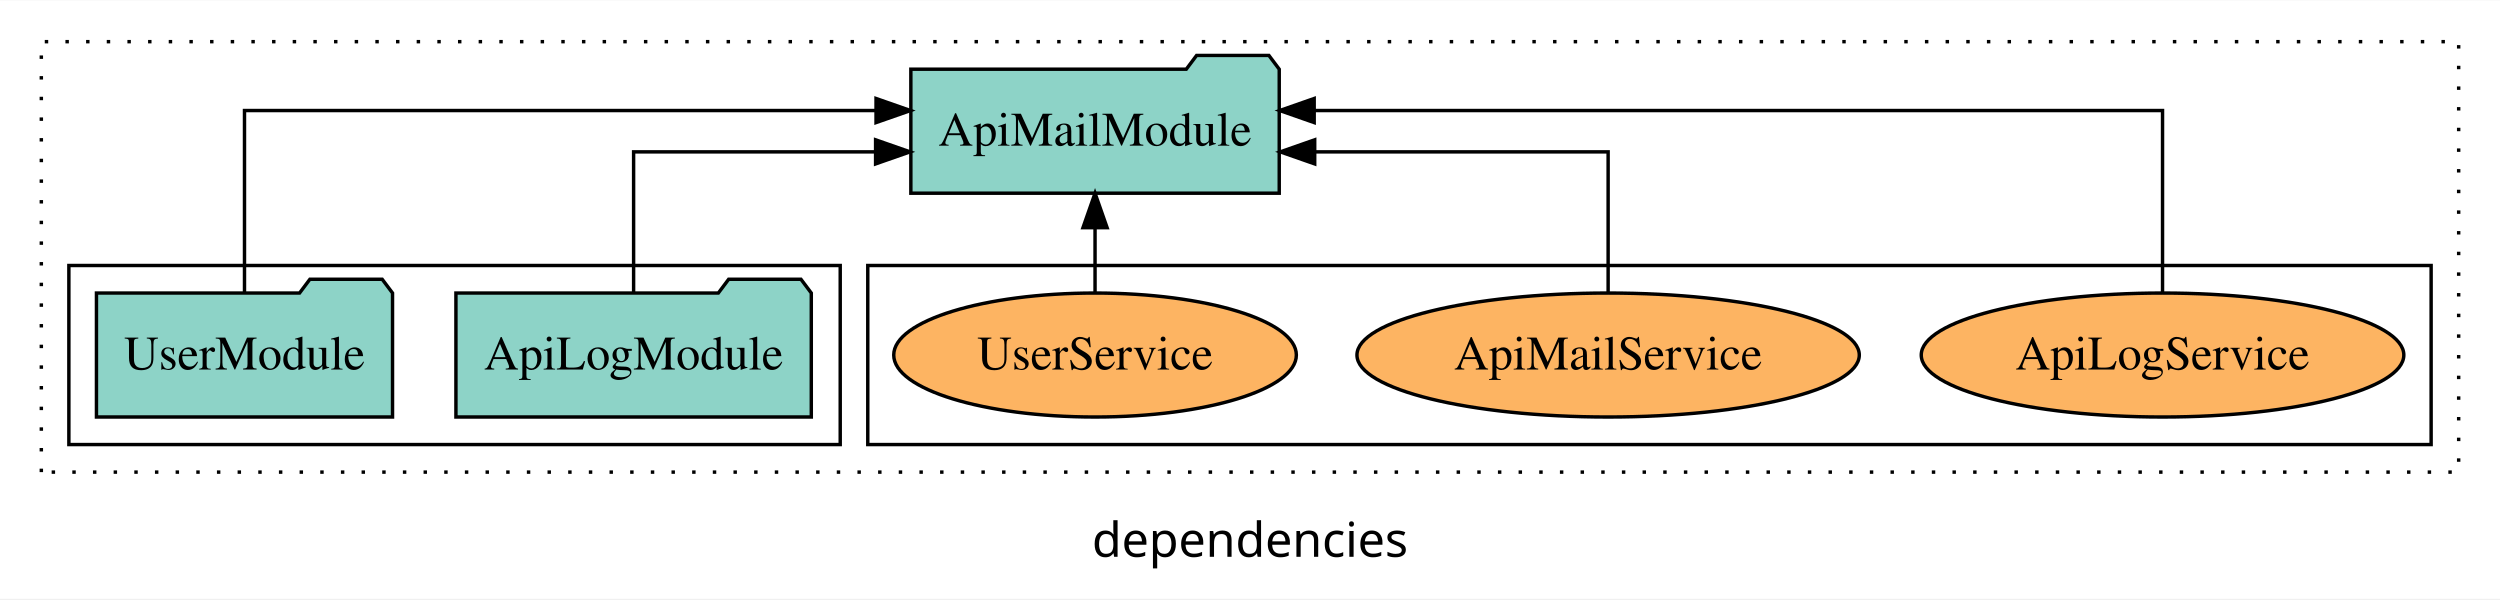
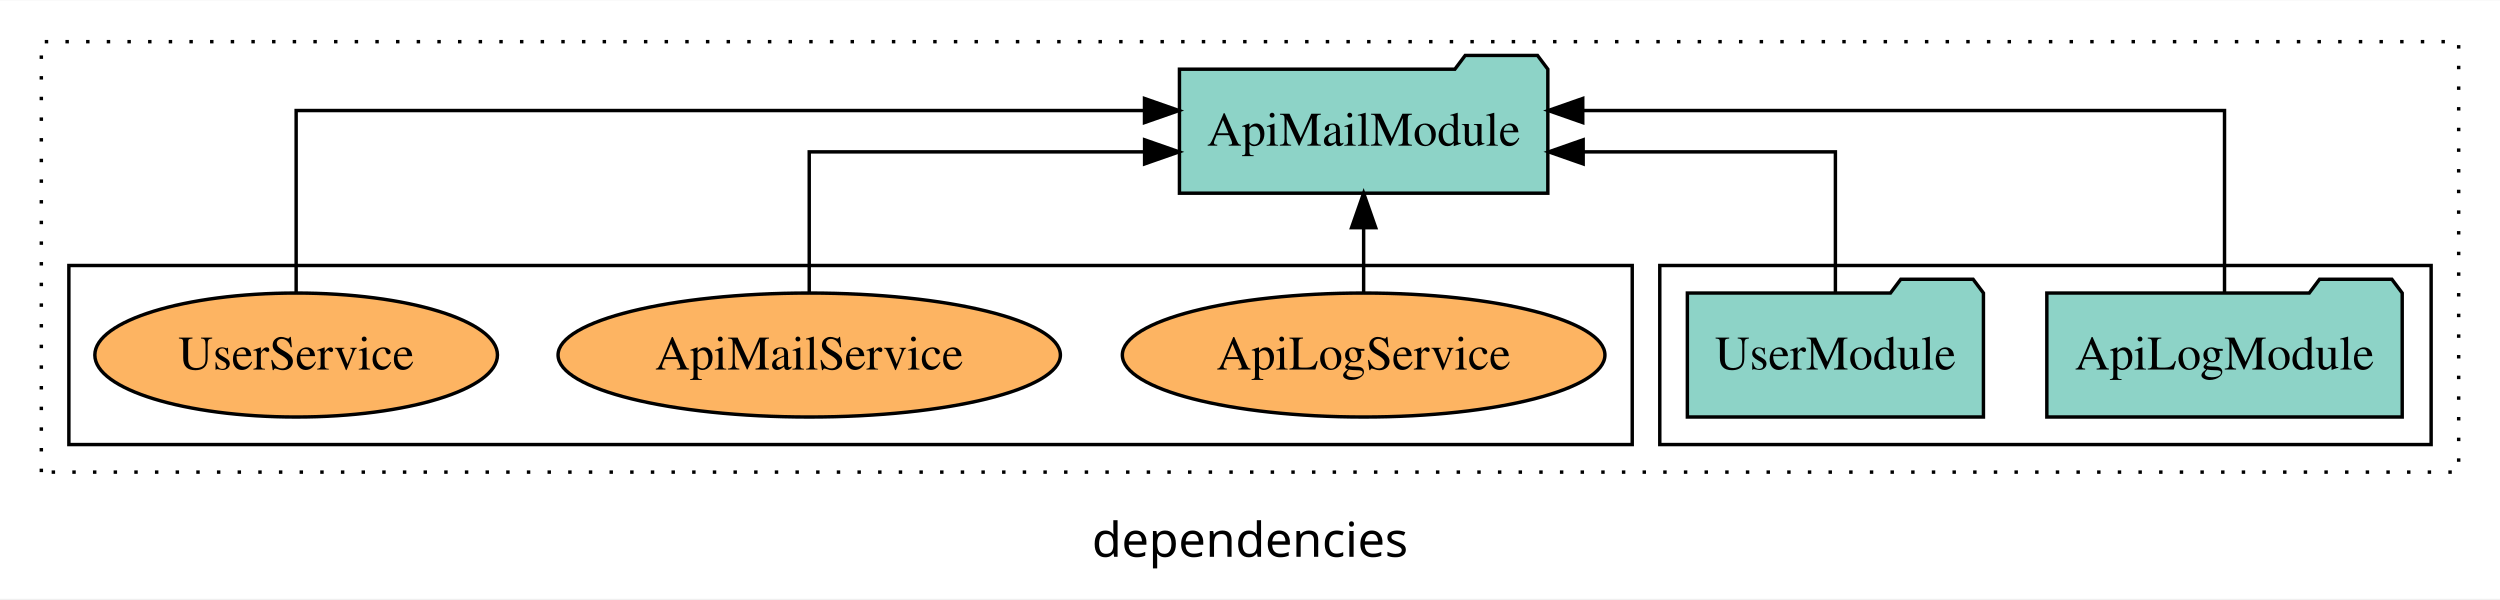
<svg xmlns="http://www.w3.org/2000/svg" width="726pt" height="174pt" viewBox="0.00 0.00 726.00 173.80">
  <g id="graph0" class="graph" transform="scale(1 1) rotate(0) translate(4 169.8)">
    <polygon fill="white" stroke="transparent" points="-4,4 -4,-169.8 722,-169.8 722,4 -4,4" />
    <text text-anchor="middle" x="359" y="-8.2" font-family="sans-serif" font-size="14.00">dependencies</text>
    <g id="clust1" class="cluster">
      <polygon fill="none" stroke="black" stroke-dasharray="1,5" points="8,-32.8 8,-157.8 710,-157.8 710,-32.8 8,-32.8" />
    </g>
+     <g id="clust3" class="cluster">
+       <polygon fill="none" stroke="black" points="478,-40.8 478,-92.8 702,-92.8 702,-40.8 478,-40.8" />
+     </g>
    <g id="clust6" class="cluster">
-       <polygon fill="none" stroke="black" points="248,-40.8 248,-92.8 702,-92.8 702,-40.8 248,-40.8" />
-     </g>
-     <g id="clust3" class="cluster">
-       <polygon fill="none" stroke="black" points="16,-40.8 16,-92.8 240,-92.8 240,-40.8 16,-40.8" />
+       <polygon fill="none" stroke="black" points="16,-40.8 16,-92.8 470,-92.8 470,-40.8 16,-40.8" />
    </g>
    <g id="node1" class="node">
-       <polygon fill="#8dd3c7" stroke="black" points="231.6,-84.8 228.6,-88.8 207.6,-88.8 204.6,-84.8 128.4,-84.8 128.4,-48.8 231.6,-48.8 231.6,-84.8" />
-       <text text-anchor="middle" x="180" y="-62.6" font-family="Times,serif" font-size="14.00">ApiLogModule</text>
+       <polygon fill="#8dd3c7" stroke="black" points="693.6,-84.8 690.6,-88.8 669.6,-88.8 666.6,-84.8 590.4,-84.8 590.4,-48.8 693.6,-48.8 693.6,-84.8" />
+       <text text-anchor="middle" x="642" y="-62.6" font-family="Times,serif" font-size="14.00">ApiLogModule</text>
    </g>
    <g id="node3" class="node">
-       <polygon fill="#8dd3c7" stroke="black" points="367.49,-149.8 364.49,-153.8 343.49,-153.8 340.49,-149.8 260.51,-149.8 260.51,-113.8 367.49,-113.8 367.49,-149.8" />
-       <text text-anchor="middle" x="314" y="-127.6" font-family="Times,serif" font-size="14.00">ApiMailModule</text>
+       <polygon fill="#8dd3c7" stroke="black" points="445.49,-149.8 442.49,-153.8 421.49,-153.8 418.49,-149.8 338.51,-149.8 338.51,-113.8 445.49,-113.8 445.49,-149.8" />
+       <text text-anchor="middle" x="392" y="-127.6" font-family="Times,serif" font-size="14.00">ApiMailModule</text>
    </g>
    <g id="edge1" class="edge">
-       <path fill="none" stroke="black" d="M180,-84.82C180,-102.17 180,-125.8 180,-125.8 180,-125.8 250.27,-125.8 250.27,-125.8" />
-       <polygon fill="black" stroke="black" points="250.27,-129.3 260.27,-125.8 250.27,-122.3 250.27,-129.3" />
+       <path fill="none" stroke="black" d="M642,-85.08C642,-106.12 642,-137.8 642,-137.8 642,-137.8 455.63,-137.8 455.63,-137.8" />
+       <polygon fill="black" stroke="black" points="455.63,-134.3 445.63,-137.8 455.63,-141.3 455.63,-134.3" />
    </g>
    <g id="node2" class="node">
-       <polygon fill="#8dd3c7" stroke="black" points="109.99,-84.8 106.99,-88.8 85.99,-88.8 82.99,-84.8 24.01,-84.8 24.01,-48.8 109.99,-48.8 109.99,-84.8" />
-       <text text-anchor="middle" x="67" y="-62.6" font-family="Times,serif" font-size="14.00">UserModule</text>
+       <polygon fill="#8dd3c7" stroke="black" points="571.99,-84.8 568.99,-88.8 547.99,-88.8 544.99,-84.8 486.01,-84.8 486.01,-48.8 571.99,-48.8 571.99,-84.8" />
+       <text text-anchor="middle" x="529" y="-62.6" font-family="Times,serif" font-size="14.00">UserModule</text>
    </g>
    <g id="edge2" class="edge">
-       <path fill="none" stroke="black" d="M67,-85.08C67,-106.12 67,-137.8 67,-137.8 67,-137.8 250.4,-137.8 250.4,-137.8" />
-       <polygon fill="black" stroke="black" points="250.4,-141.3 260.4,-137.8 250.4,-134.3 250.4,-141.3" />
+       <path fill="none" stroke="black" d="M529,-84.82C529,-102.17 529,-125.8 529,-125.8 529,-125.8 455.75,-125.8 455.75,-125.8" />
+       <polygon fill="black" stroke="black" points="455.75,-122.3 445.75,-125.8 455.75,-129.3 455.75,-122.3" />
    </g>
    <g id="node4" class="node">
-       <ellipse fill="#fdb462" stroke="black" cx="624" cy="-66.8" rx="70.07" ry="18" />
-       <text text-anchor="middle" x="624" y="-62.6" font-family="Times,serif" font-size="14.00">ApiLogService</text>
+       <ellipse fill="#fdb462" stroke="black" cx="392" cy="-66.8" rx="70.07" ry="18" />
+       <text text-anchor="middle" x="392" y="-62.6" font-family="Times,serif" font-size="14.00">ApiLogService</text>
    </g>
    <g id="edge3" class="edge">
-       <path fill="none" stroke="black" d="M624,-85.08C624,-106.12 624,-137.8 624,-137.8 624,-137.8 377.64,-137.8 377.64,-137.8" />
-       <polygon fill="black" stroke="black" points="377.64,-134.3 367.64,-137.8 377.64,-141.3 377.64,-134.3" />
+       <path fill="none" stroke="black" d="M392,-84.91C392,-84.91 392,-103.79 392,-103.79" />
+       <polygon fill="black" stroke="black" points="388.5,-103.79 392,-113.79 395.5,-103.79 388.5,-103.79" />
    </g>
    <g id="node5" class="node">
-       <ellipse fill="#fdb462" stroke="black" cx="463" cy="-66.8" rx="72.94" ry="18" />
-       <text text-anchor="middle" x="463" y="-62.6" font-family="Times,serif" font-size="14.00">ApiMailService</text>
+       <ellipse fill="#fdb462" stroke="black" cx="231" cy="-66.8" rx="72.94" ry="18" />
+       <text text-anchor="middle" x="231" y="-62.6" font-family="Times,serif" font-size="14.00">ApiMailService</text>
    </g>
    <g id="edge4" class="edge">
-       <path fill="none" stroke="black" d="M463,-84.82C463,-102.17 463,-125.8 463,-125.8 463,-125.8 377.79,-125.8 377.79,-125.8" />
-       <polygon fill="black" stroke="black" points="377.79,-122.3 367.79,-125.8 377.79,-129.3 377.79,-122.3" />
+       <path fill="none" stroke="black" d="M231,-84.82C231,-102.17 231,-125.8 231,-125.8 231,-125.8 328.39,-125.8 328.39,-125.8" />
+       <polygon fill="black" stroke="black" points="328.39,-129.3 338.39,-125.8 328.39,-122.3 328.39,-129.3" />
    </g>
    <g id="node6" class="node">
-       <ellipse fill="#fdb462" stroke="black" cx="314" cy="-66.8" rx="58.46" ry="18" />
-       <text text-anchor="middle" x="314" y="-62.6" font-family="Times,serif" font-size="14.00">UserService</text>
+       <ellipse fill="#fdb462" stroke="black" cx="82" cy="-66.8" rx="58.46" ry="18" />
+       <text text-anchor="middle" x="82" y="-62.6" font-family="Times,serif" font-size="14.00">UserService</text>
    </g>
    <g id="edge5" class="edge">
-       <path fill="none" stroke="black" d="M314,-84.91C314,-84.91 314,-103.79 314,-103.79" />
-       <polygon fill="black" stroke="black" points="310.5,-103.79 314,-113.79 317.5,-103.79 310.5,-103.79" />
+       <path fill="none" stroke="black" d="M82,-85.08C82,-106.12 82,-137.8 82,-137.8 82,-137.8 328.36,-137.8 328.36,-137.8" />
+       <polygon fill="black" stroke="black" points="328.36,-141.3 338.36,-137.8 328.36,-134.3 328.36,-141.3" />
    </g>
  </g>
</svg>
